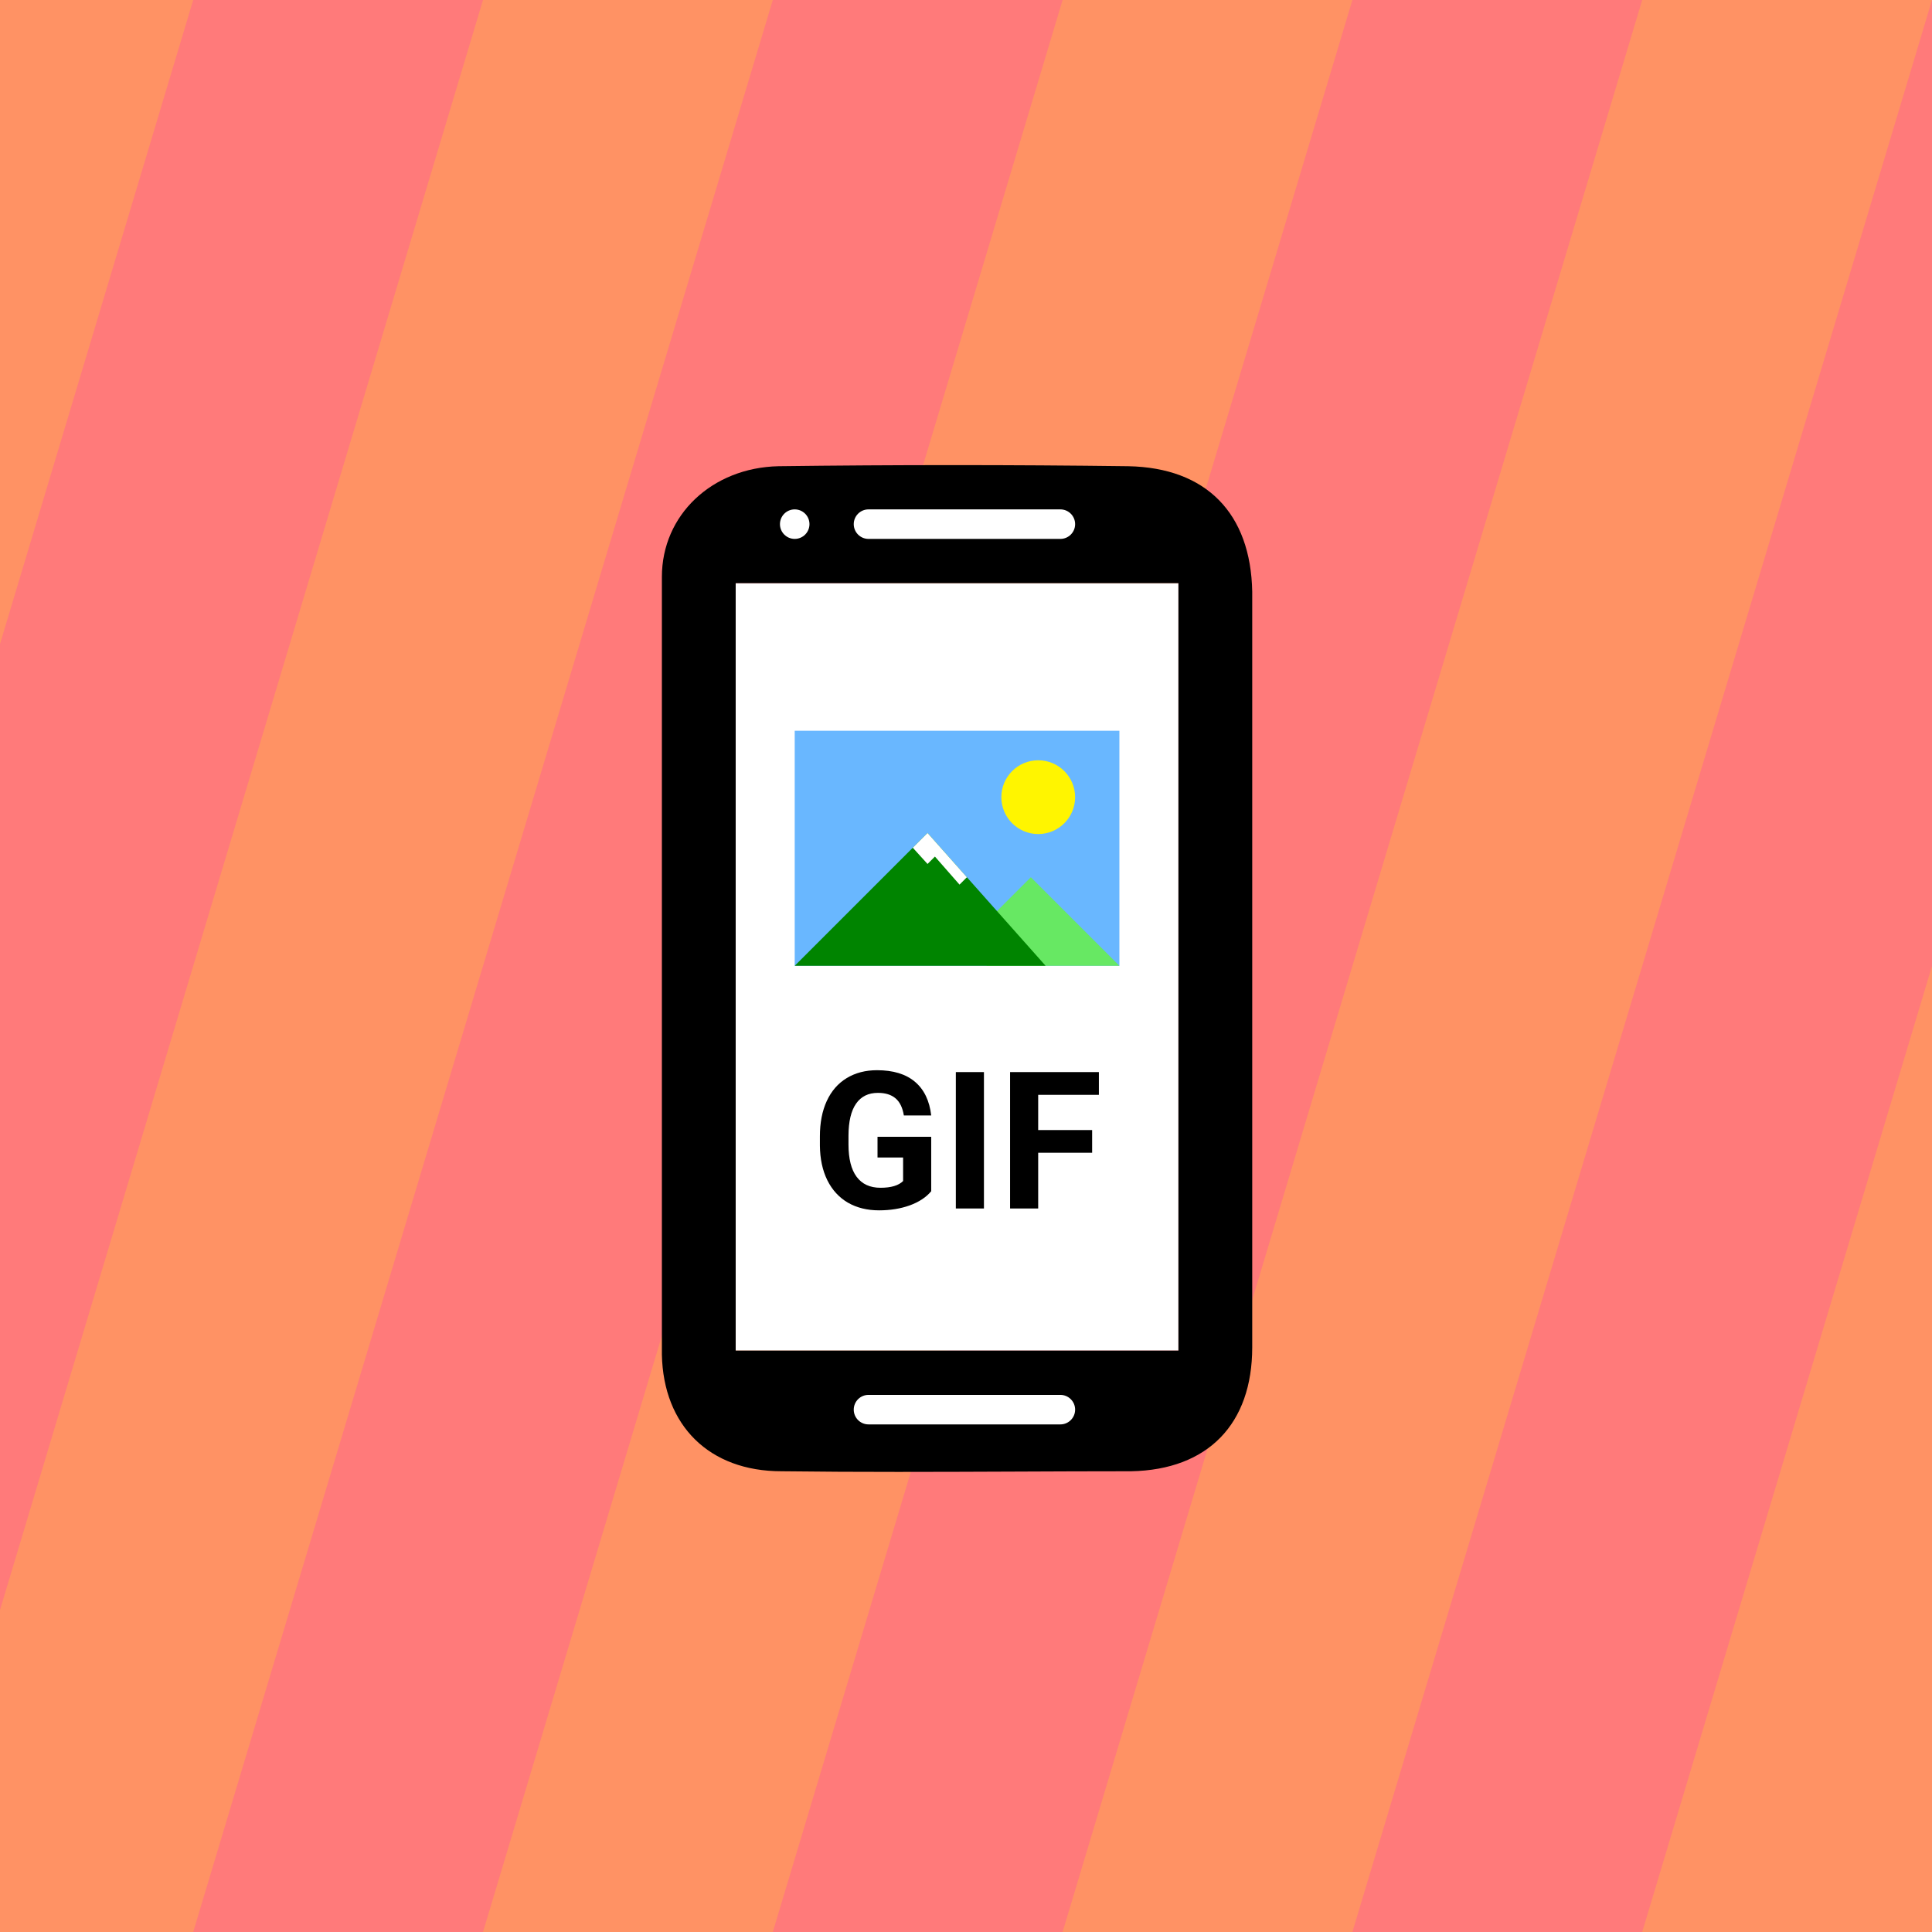
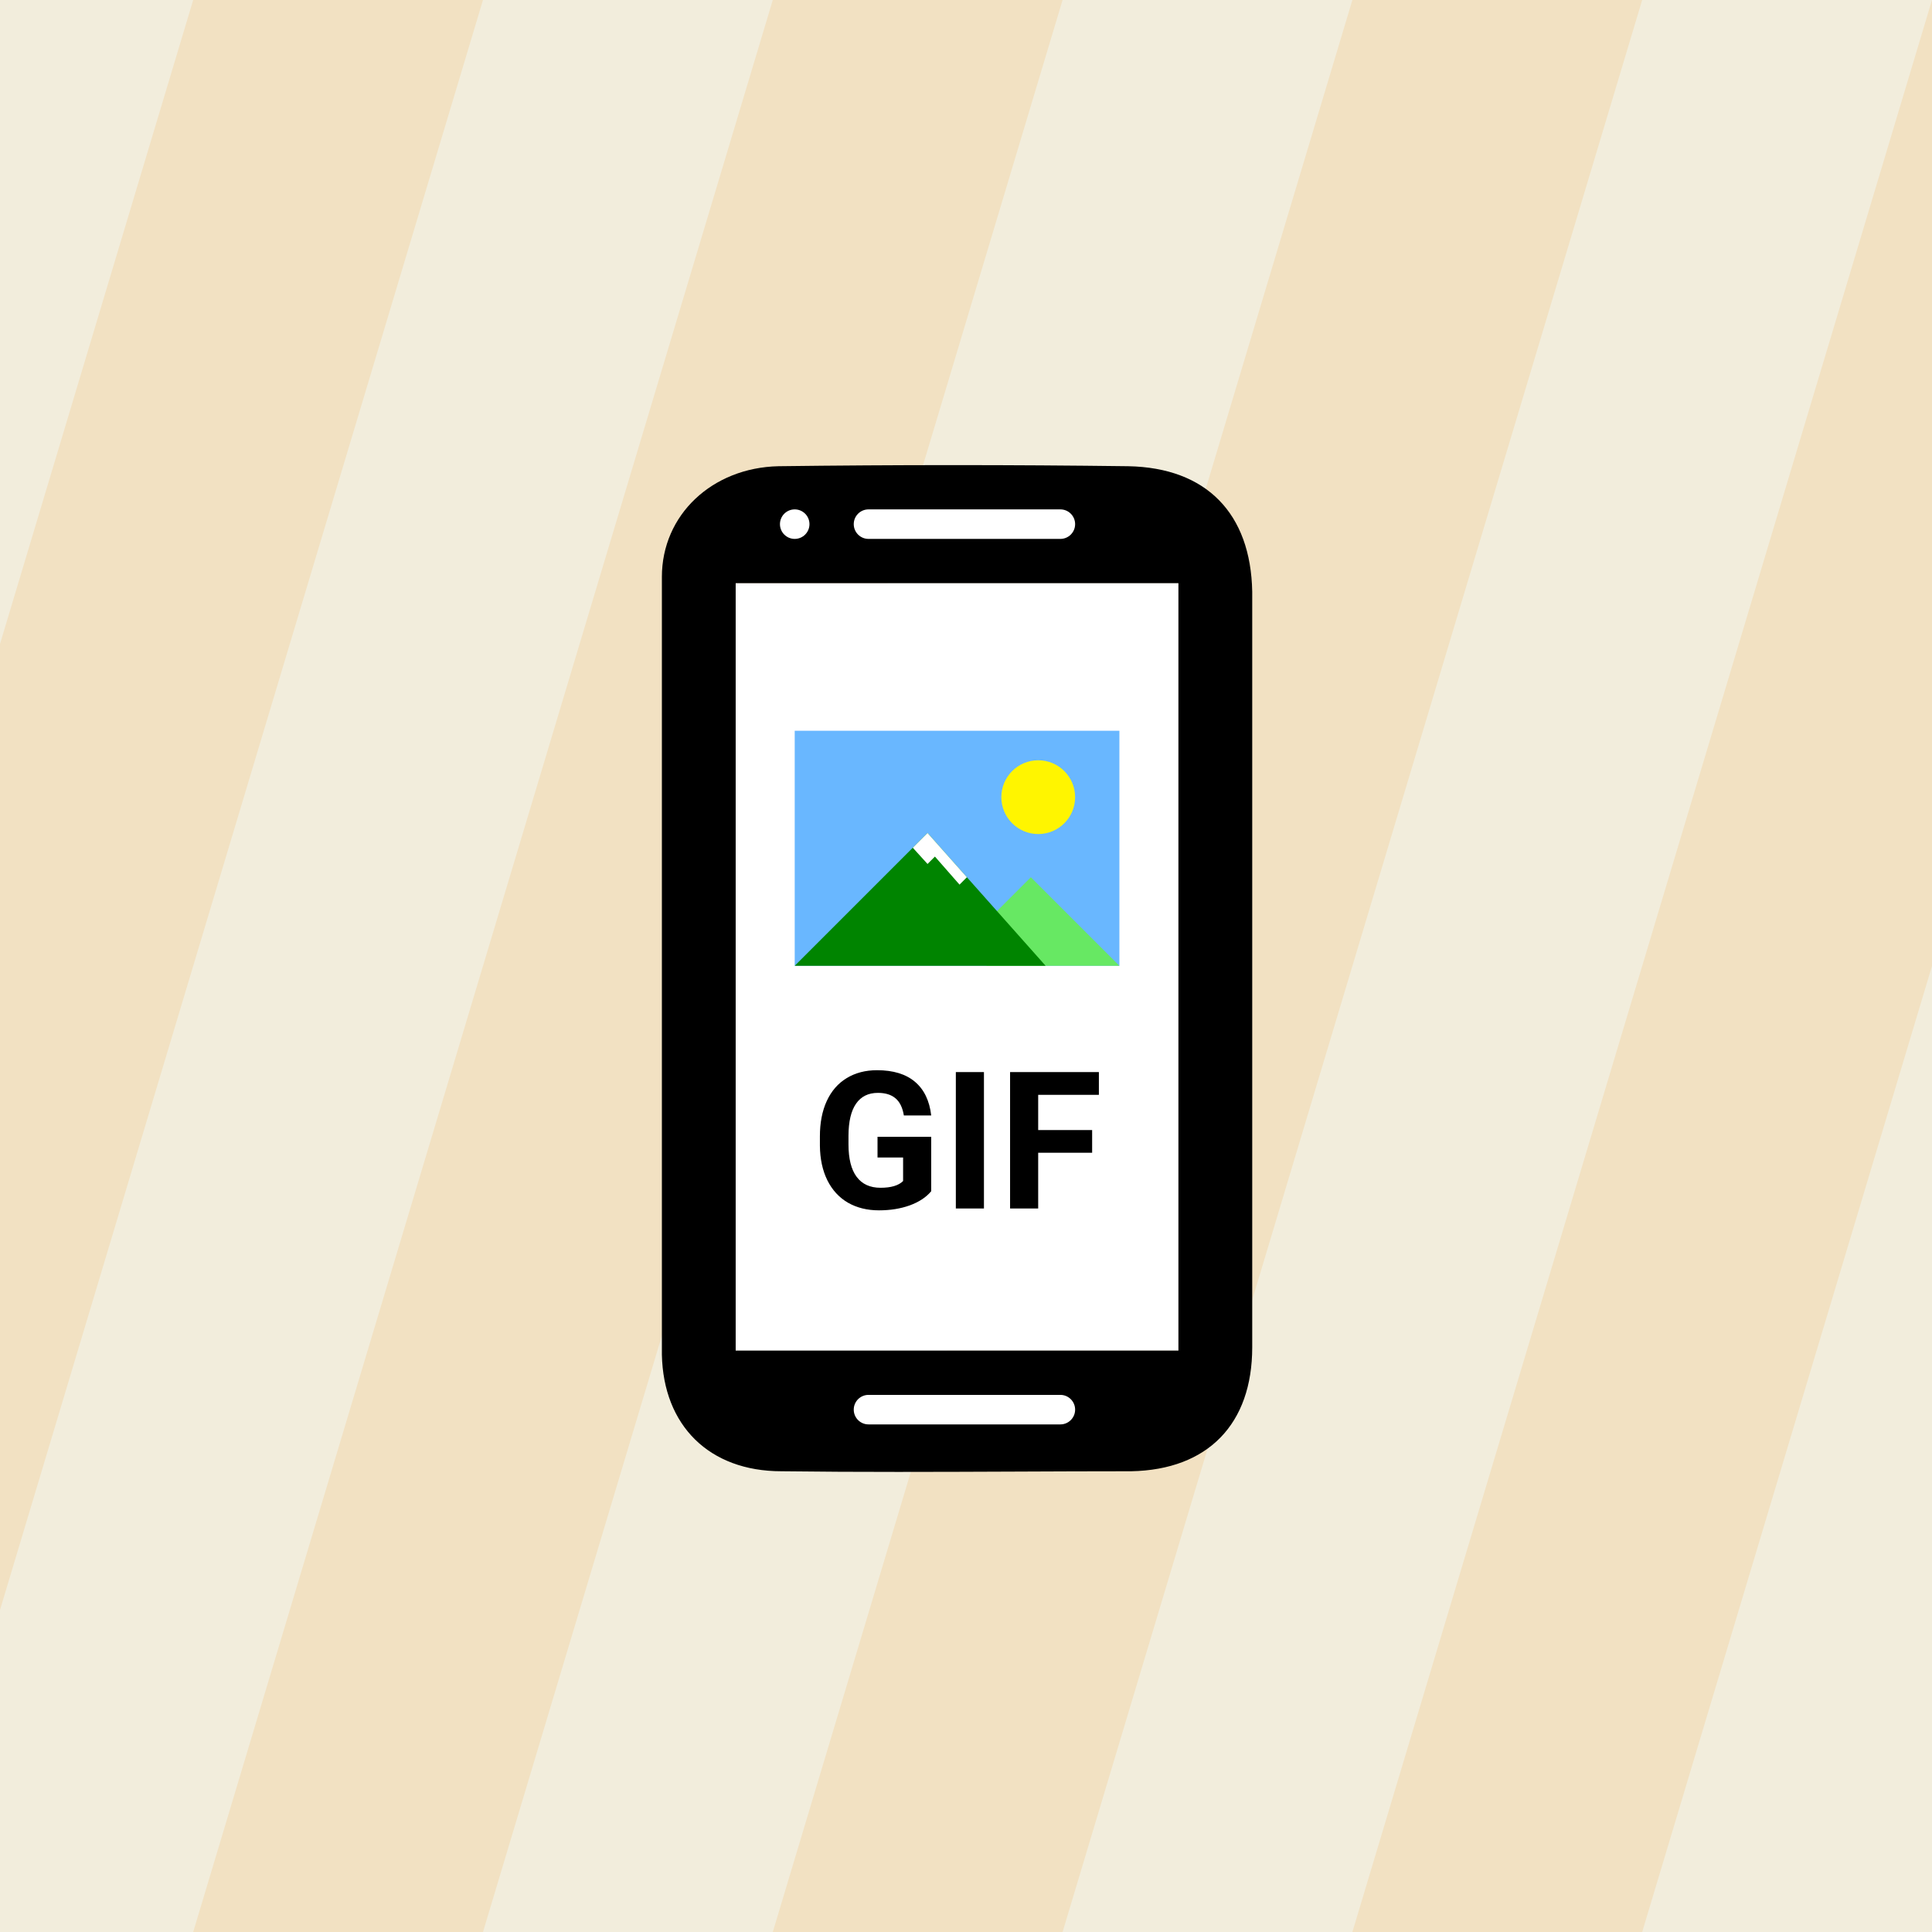
<svg xmlns="http://www.w3.org/2000/svg" width="108" height="108" viewBox="0 0 108 108" fill="none">
  <g clip-path="url(#clip0)">
    <g clip-path="url(#clip1)">
-       <path d="M0 0H129.6V108H0V0Z" fill="#FF7A7A" />
-       <path d="M0 36L10.8 0H0V36Z" fill="#FF9264" />
-       <path d="M0 90V108H10.8L43.2 0H27L0 90Z" fill="#FF9264" />
-       <path d="M59.4 0L27 108H43.2L75.6 0H59.4Z" fill="#FF9264" />
-       <path d="M91.8 0L59.4 108H75.6L108 0H91.8Z" fill="#FF9264" />
-       <path d="M124.2 0L91.8 108H108L129.6 36V0H124.2Z" fill="#FF9264" />
-       <path d="M129.6 90L124.2 108H129.6V90Z" fill="#FF9264" />
+       <rect width="129.6" height="108" fill="#F2E1C2" />
+       <path d="M0 36L10.8 0H0V36Z" fill="#F2EDDC" />
+       <path d="M0 90V108H10.8L43.2 0H27L0 90Z" fill="#F2EDDC" />
+       <path d="M59.4 0L27 108H43.2L75.6 0H59.4Z" fill="#F2EDDC" />
+       <path d="M91.8 0L59.4 108H75.6L108 0H91.8Z" fill="#F2EDDC" />
+       <path d="M124.2 0L91.8 108H108L129.6 36V0H124.2Z" fill="#F2EDDC" />
+       <path d="M129.6 90L124.2 108H129.6V90Z" fill="#F2EDDC" />
    </g>
    <g clip-path="url(#clip2)">
      <path d="M65.875 32.6H41.125V75.5H65.875V32.6Z" fill="white" />
      <path fill-rule="evenodd" clip-rule="evenodd" d="M70 75.314C70 79.604 67.525 82.162 63.235 82.244C61.062 82.244 58.89 82.254 56.718 82.263C52.373 82.281 48.028 82.299 43.682 82.244C39.64 82.244 37.083 79.687 37 75.727V32.249C37 28.784 39.805 26.144 43.517 26.062C50.035 25.979 56.553 25.979 63.07 26.062C67.442 26.144 69.918 28.702 70 33.074V75.314ZM65.875 75.5H41.125V32.6H65.875V75.5Z" fill="black" />
      <circle cx="44.425" cy="29.3" r="0.825" fill="white" />
      <rect x="47.725" y="28.475" width="12.375" height="1.65" rx="0.825" fill="white" />
      <rect x="47.725" y="77.975" width="12.375" height="1.65" rx="0.825" fill="white" />
      <g clip-path="url(#clip3)">
-         <rect x="44.425" y="40.85" width="18.15" height="13.138" fill="#69B7FF" />
+         <rect width="18.15" height="13.138" transform="translate(44.425 40.85)" fill="#69B7FF" />
        <path d="M57.625 49.038L55.15 51.513V53.988H62.575L57.625 49.038Z" fill="#67E863" />
        <path d="M51.85 46.563L44.425 53.988H58.45L51.85 46.563Z" fill="#008400" />
        <path d="M51.85 48.296L51.025 47.388L51.85 46.563L54.05 49.038L53.638 49.451L52.263 47.883L51.85 48.296Z" fill="white" />
        <ellipse cx="58.038" cy="44.562" rx="2.062" ry="2.062" fill="#FFF500" />
      </g>
      <path d="M52.055 66.591C51.772 66.93 51.372 67.193 50.855 67.382C50.339 67.567 49.766 67.659 49.138 67.659C48.478 67.659 47.898 67.516 47.399 67.23C46.903 66.94 46.519 66.521 46.247 65.973C45.978 65.425 45.84 64.781 45.833 64.041V63.522C45.833 62.761 45.961 62.103 46.216 61.548C46.474 60.989 46.844 60.563 47.326 60.27C47.811 59.973 48.378 59.825 49.028 59.825C49.932 59.825 50.639 60.041 51.149 60.474C51.658 60.904 51.96 61.531 52.055 62.354H50.526C50.456 61.918 50.3 61.599 50.059 61.396C49.822 61.194 49.494 61.092 49.075 61.092C48.541 61.092 48.134 61.293 47.855 61.695C47.575 62.096 47.434 62.693 47.431 63.486V63.973C47.431 64.772 47.582 65.376 47.886 65.784C48.19 66.193 48.635 66.397 49.221 66.397C49.812 66.397 50.232 66.272 50.484 66.02V64.706H49.054V63.548H52.055V66.591Z" fill="black" />
      <path d="M55.003 67.555H53.432V59.93H55.003V67.555Z" fill="black" />
      <path d="M61.051 64.439H58.035V67.555H56.464V59.93H61.428V61.202H58.035V63.171H61.051V64.439Z" fill="black" />
    </g>
  </g>
  <defs>
    <clipPath id="clip0">
      <rect width="108" height="108" fill="white" />
    </clipPath>
    <clipPath id="clip1">
-       <path d="M0 0H129.6V108H0V0Z" fill="white" />
+       <rect width="129.6" height="108" fill="white" />
    </clipPath>
    <clipPath id="clip2">
-       <path d="M37 26H70V82.925H37V26Z" fill="white" />
+       <rect width="33" height="56.925" fill="white" transform="translate(37 26)" />
    </clipPath>
    <clipPath id="clip3">
-       <rect x="44.425" y="40.85" width="18.15" height="13.138" fill="white" />
+       <rect width="18.15" height="13.138" fill="white" transform="translate(44.425 40.85)" />
    </clipPath>
  </defs>
</svg>
